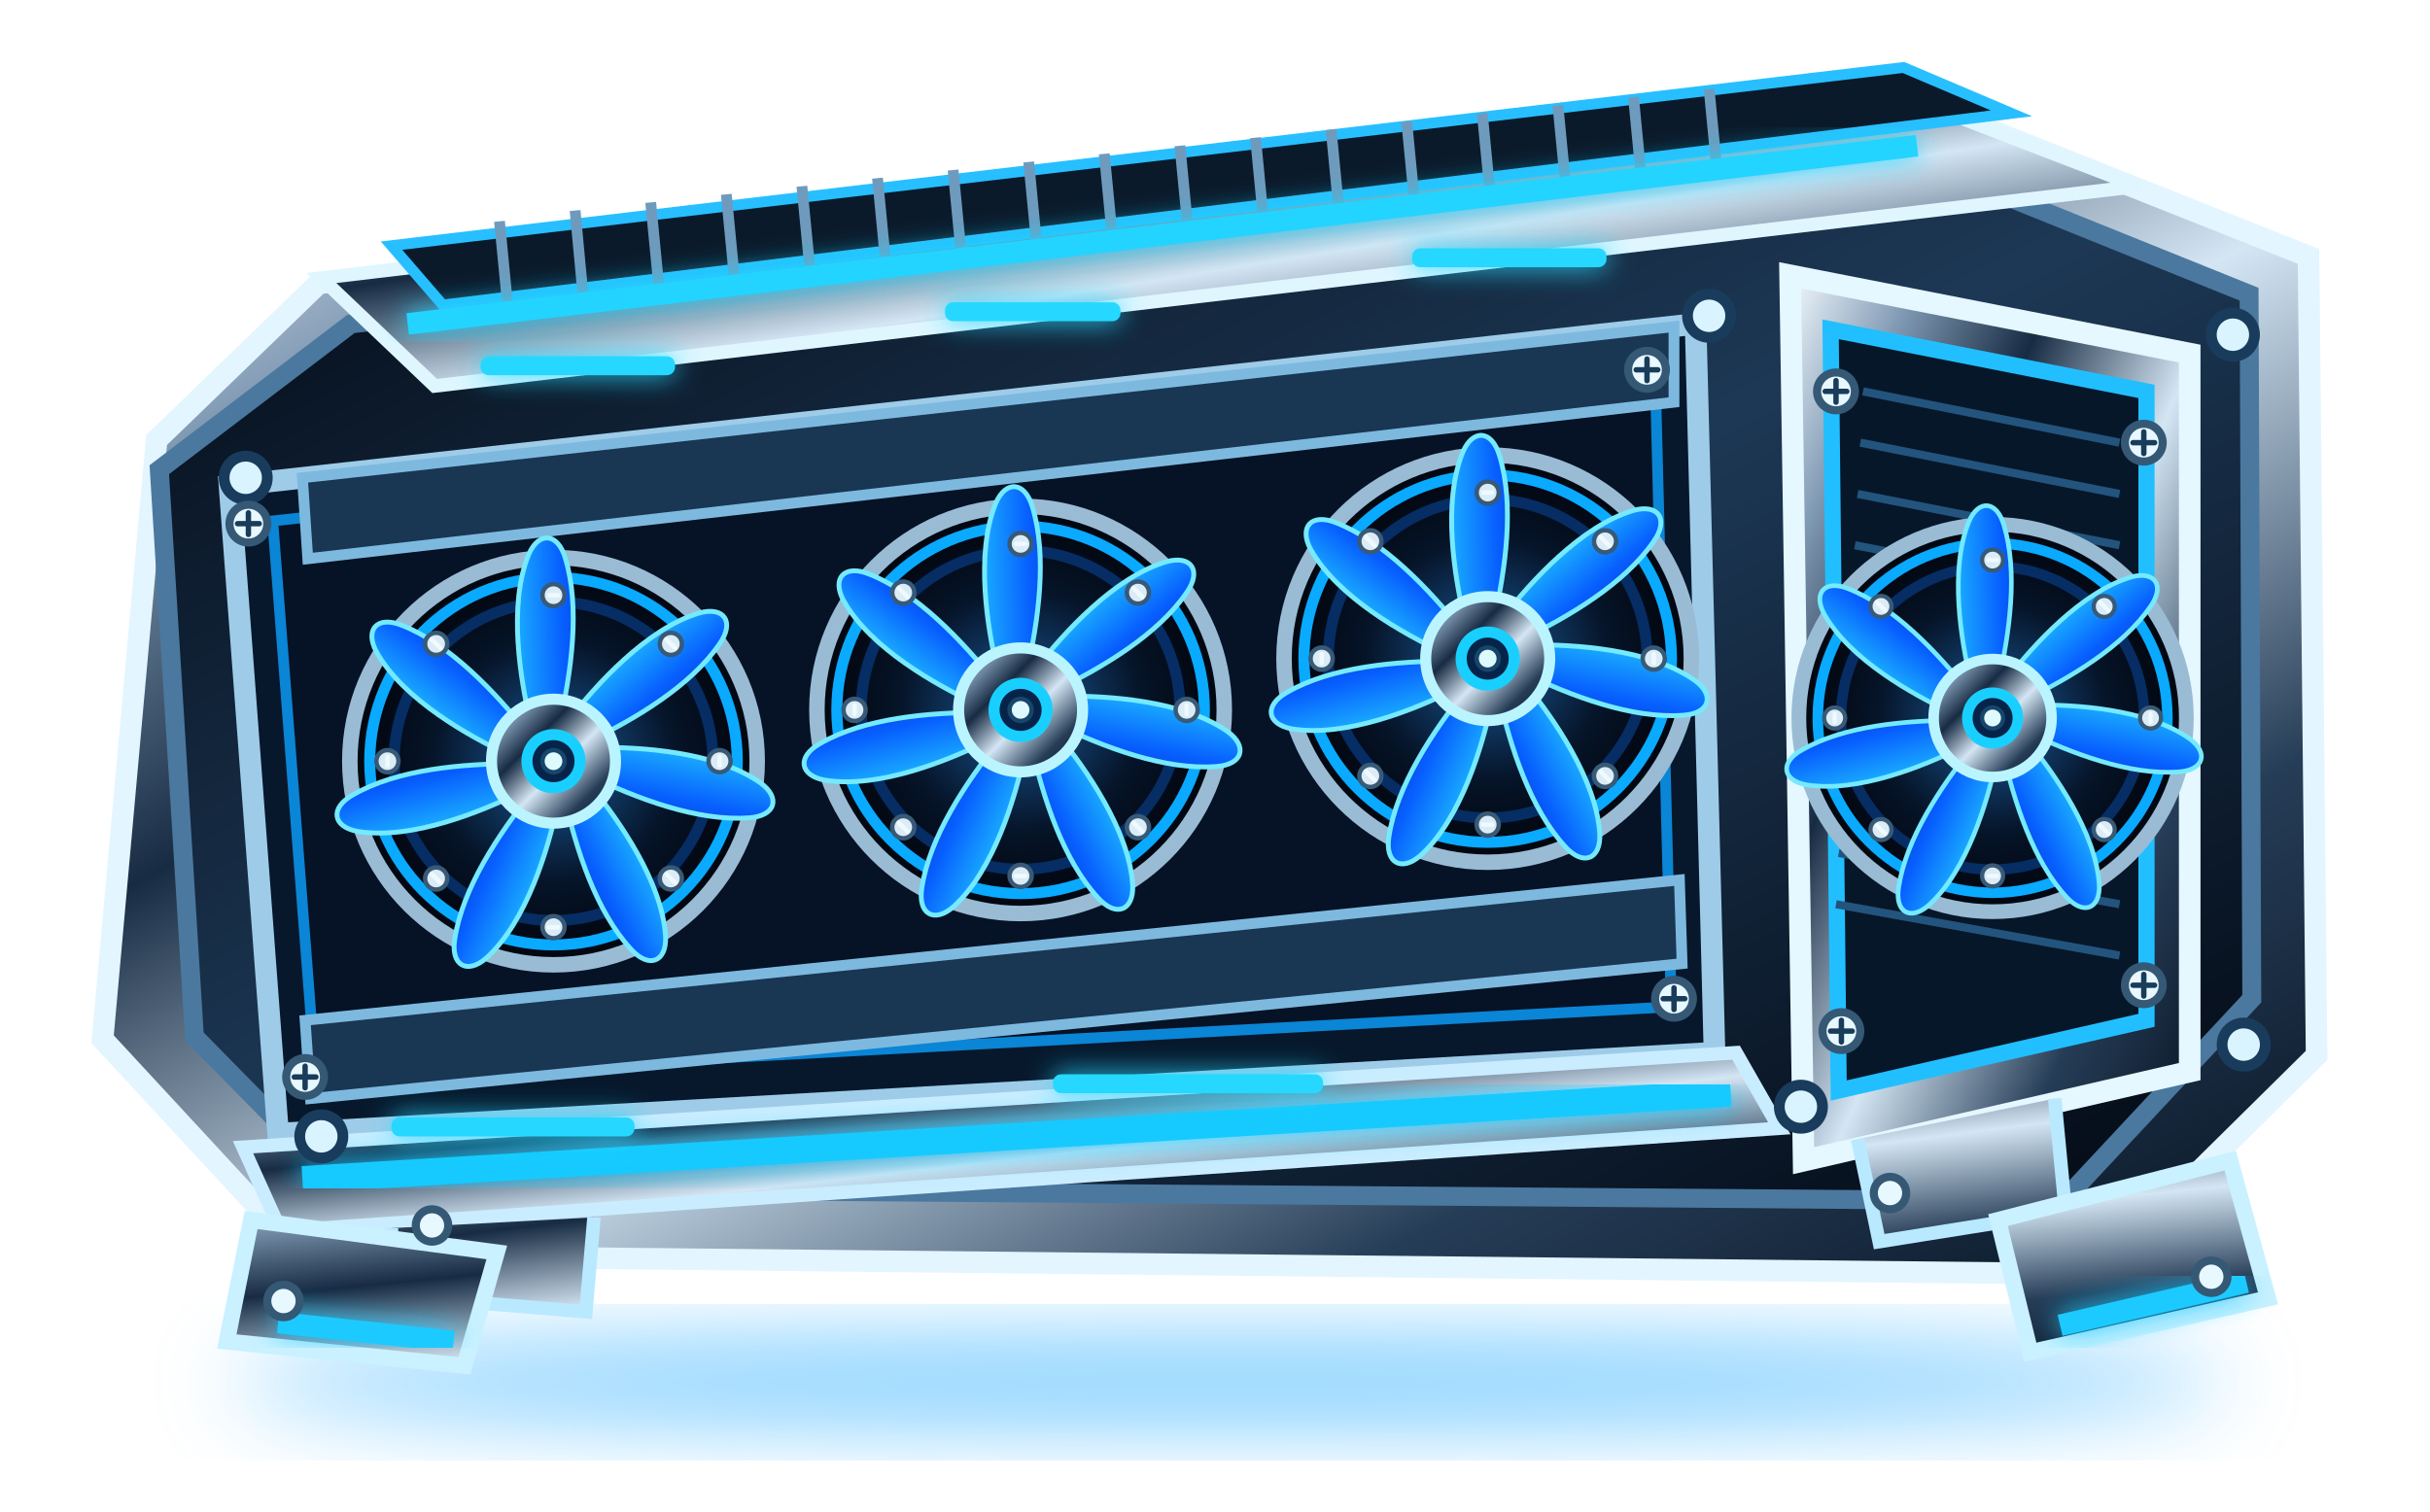
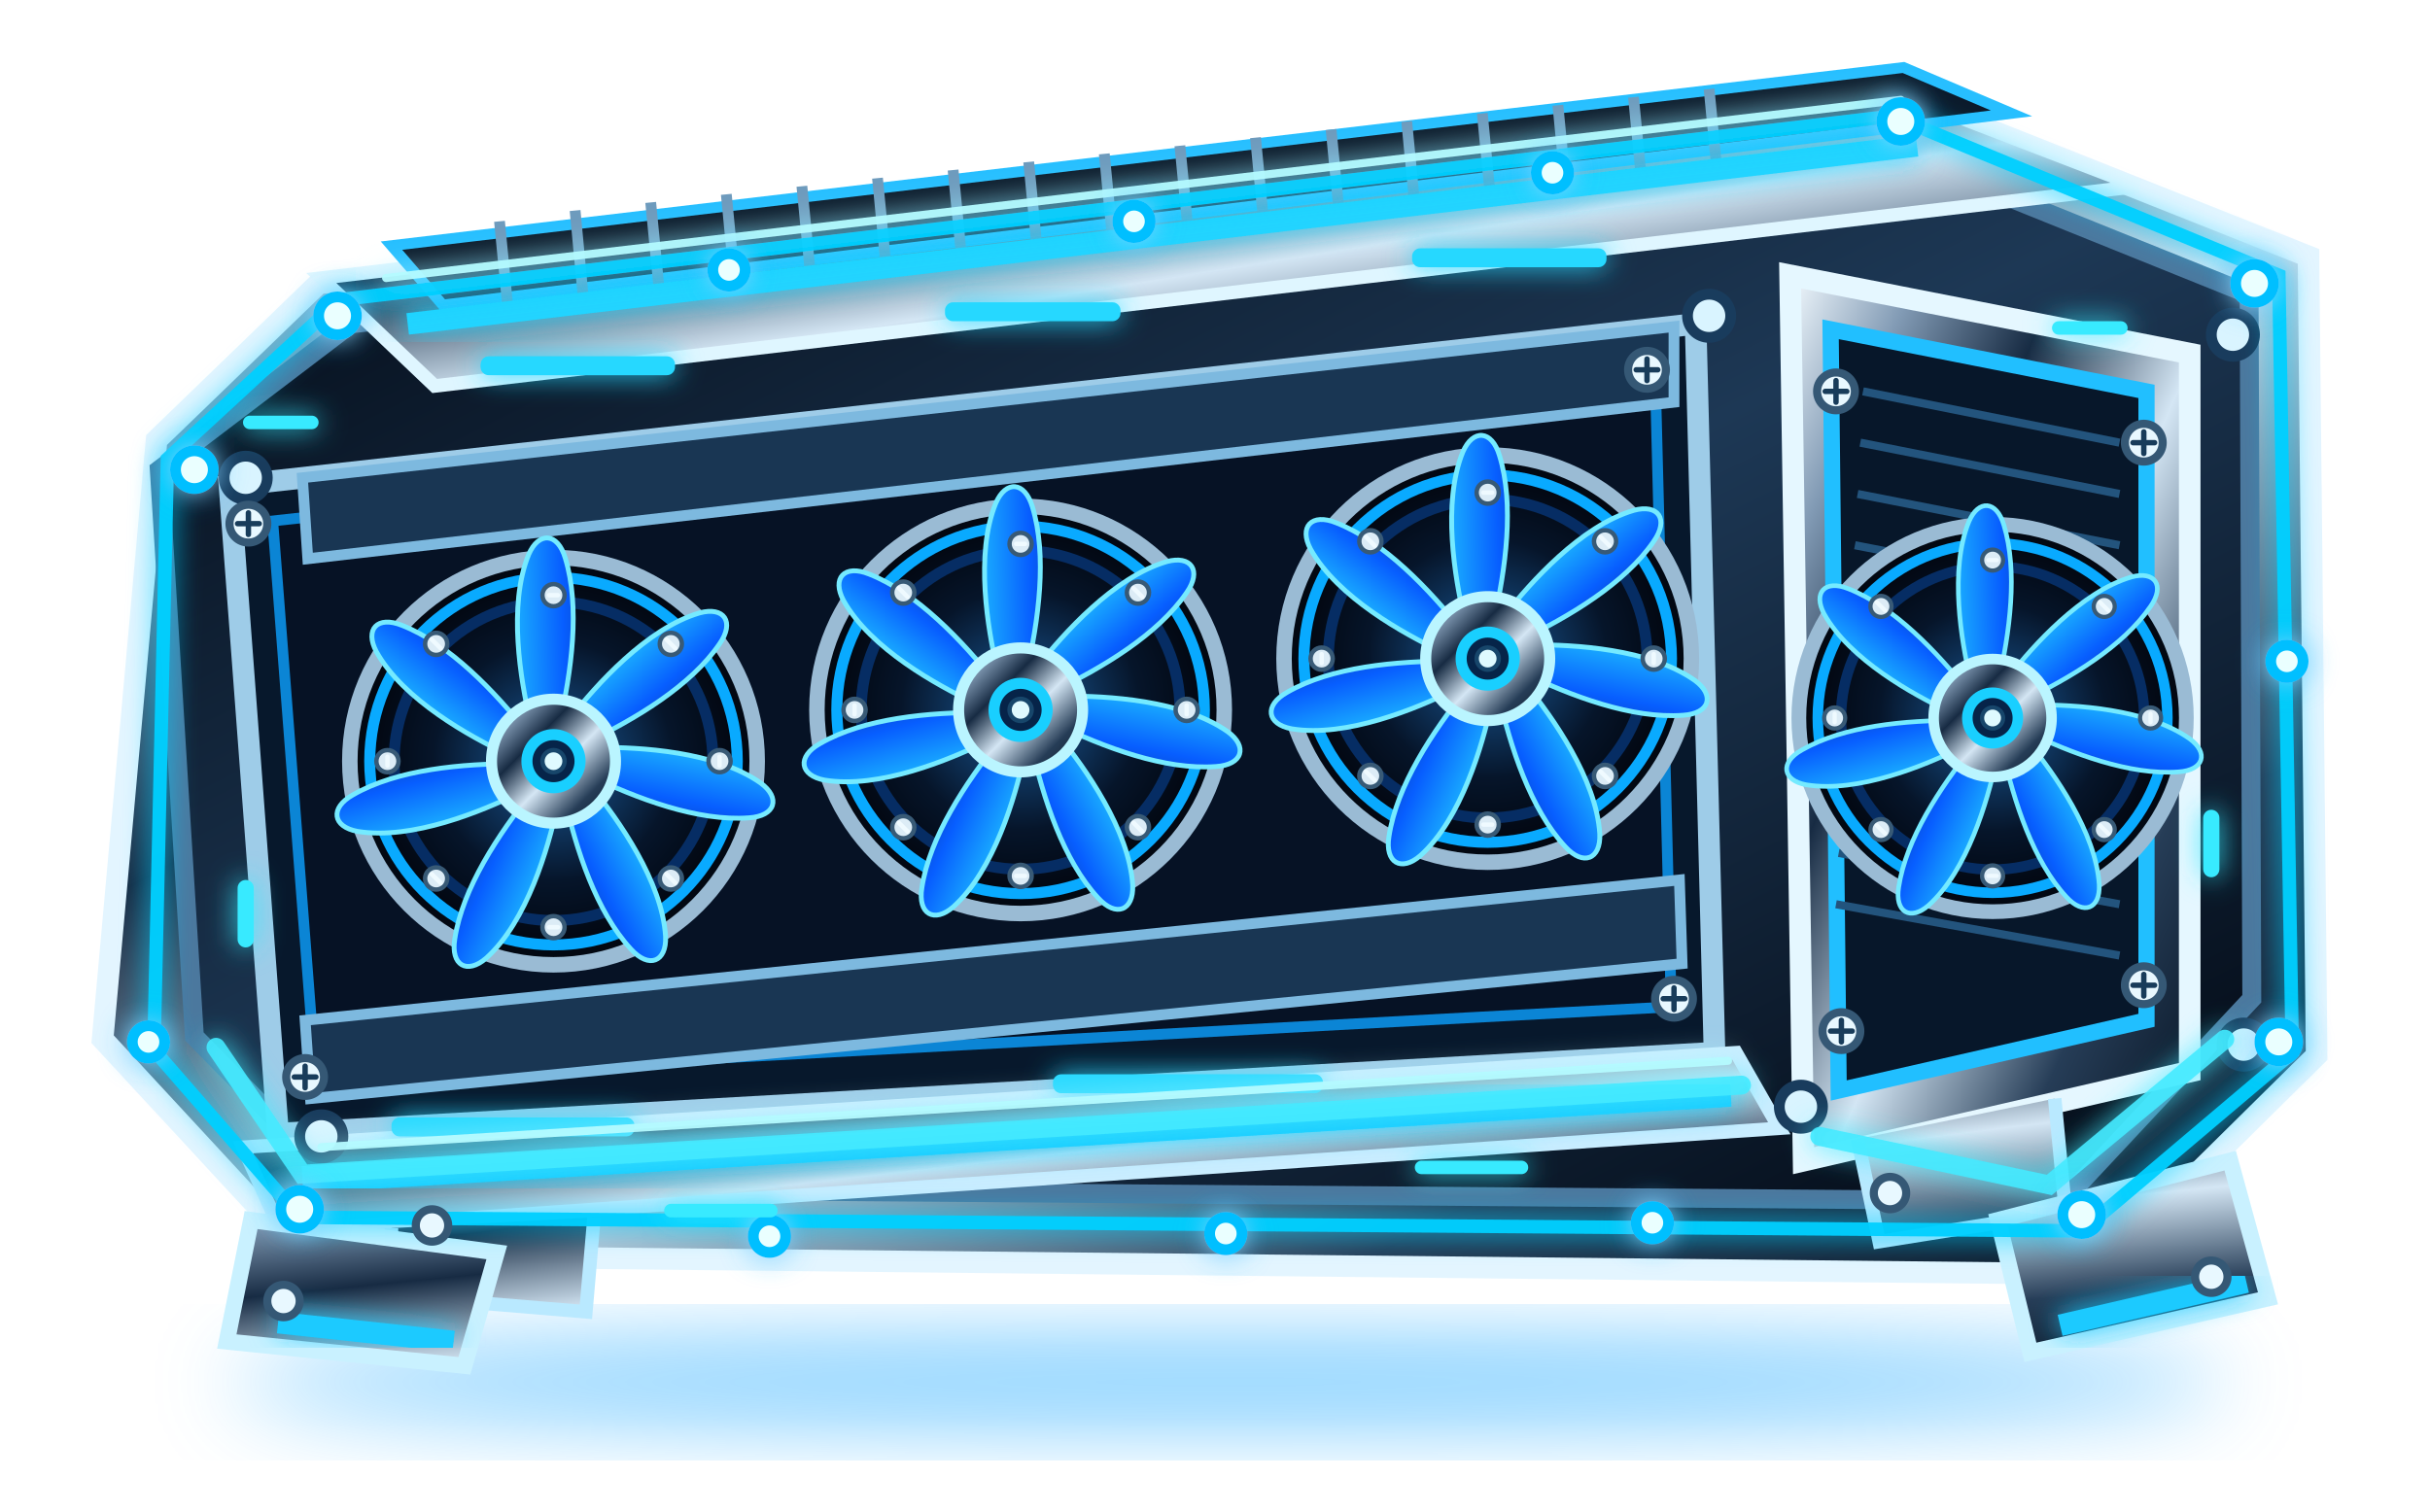
<svg xmlns="http://www.w3.org/2000/svg" viewBox="0 0 900 560">
  <defs>
    <linearGradient id="steel" x1="0" y1="0" x2="1" y2="1">
      <stop stop-color="#f4fbff" />
      <stop offset=".16" stop-color="#829bb5" />
      <stop offset=".34" stop-color="#172b43" />
      <stop offset=".55" stop-color="#d4e6f4" />
      <stop offset=".78" stop-color="#263d57" />
      <stop offset="1" stop-color="#071322" />
    </linearGradient>
    <linearGradient id="dark" x1="0" y1="0" x2="1" y2="1">
      <stop stop-color="#020812" />
      <stop offset=".5" stop-color="#1d3855" />
      <stop offset="1" stop-color="#020812" />
    </linearGradient>
    <linearGradient id="blue" x1="0" y1="0" x2="1" y2="1">
      <stop stop-color="#d7ffff" />
      <stop offset=".25" stop-color="#20caff" />
      <stop offset=".58" stop-color="#075eff" />
      <stop offset="1" stop-color="#031b65" />
    </linearGradient>
    <radialGradient id="fanbg">
      <stop stop-color="#1a5d9e" />
      <stop offset=".65" stop-color="#06152a" />
      <stop offset="1" stop-color="#020711" />
    </radialGradient>
    <filter id="glow">
      <feGaussianBlur stdDeviation="5" result="b" />
      <feMerge>
        <feMergeNode in="b" />
        <feMergeNode in="SourceGraphic" />
      </feMerge>
    </filter>
    <filter id="shadow">
      <feGaussianBlur stdDeviation="16" />
    </filter>
    <g id="fan">
      <circle r="92" fill="#020812" stroke="#9abbd4" stroke-width="7" />
      <circle r="83" fill="url(#fanbg)" stroke="#09aaff" stroke-width="5" />
      <circle r="72" fill="none" stroke="#062d64" stroke-width="5" />
      <g fill="url(#blue)" stroke="#75eaff" stroke-width="2.2" stroke-linejoin="round">
        <path d="M8 -20 C19 -34 42 -60 66 -67 C77 -70 82 -63 75 -53 C62 -34 37 -19 14 -8 Q8 -8 8 -20Z" />
        <path d="M8 -20 C19 -34 42 -60 66 -67 C77 -70 82 -63 75 -53 C62 -34 37 -19 14 -8 Q8 -8 8 -20Z" transform="rotate(51.43)" />
        <path d="M8 -20 C19 -34 42 -60 66 -67 C77 -70 82 -63 75 -53 C62 -34 37 -19 14 -8 Q8 -8 8 -20Z" transform="rotate(102.86)" />
        <path d="M8 -20 C19 -34 42 -60 66 -67 C77 -70 82 -63 75 -53 C62 -34 37 -19 14 -8 Q8 -8 8 -20Z" transform="rotate(154.29)" />
        <path d="M8 -20 C19 -34 42 -60 66 -67 C77 -70 82 -63 75 -53 C62 -34 37 -19 14 -8 Q8 -8 8 -20Z" transform="rotate(205.72)" />
        <path d="M8 -20 C19 -34 42 -60 66 -67 C77 -70 82 -63 75 -53 C62 -34 37 -19 14 -8 Q8 -8 8 -20Z" transform="rotate(257.15)" />
        <path d="M8 -20 C19 -34 42 -60 66 -67 C77 -70 82 -63 75 -53 C62 -34 37 -19 14 -8 Q8 -8 8 -20Z" transform="rotate(308.58)" />
      </g>
      <circle r="28" fill="url(#steel)" stroke="#baf5ff" stroke-width="5" />
      <circle r="12" fill="#062449" stroke="#19cfff" stroke-width="5" />
      <circle r="5" fill="#dffaff" stroke="#17466b" stroke-width="2" />
      <g fill="#dcecf6" stroke="#385a76" stroke-width="2">
        <circle cx="0" cy="-75" r="5" />
        <circle cx="53" cy="-53" r="5" />
        <circle cx="75" cy="0" r="5" />
        <circle cx="53" cy="53" r="5" />
        <circle cx="0" cy="75" r="5" />
        <circle cx="-53" cy="53" r="5" />
        <circle cx="-75" cy="0" r="5" />
        <circle cx="-53" cy="-53" r="5" />
      </g>
      <g stroke="#effaff" stroke-width="2" stroke-linecap="round">
        <path d="M-2 -75 2 -75M51 -55 55 -51M75 -2 75 2M51 51 55 55M-2 75 2 75M-55 51 -51 55M-75 -2 -75 2M-55 -55 -51 -51" />
      </g>
    </g>
  </defs>
  <ellipse cx="455" cy="512" rx="370" ry="24" fill="#009dff" opacity=".4" filter="url(#shadow)" />
  <path d="M38 385 58 163 118 105 704 35 855 95 858 391 776 472 112 465Z" fill="url(#steel)" stroke="#e3f5ff" stroke-width="8" />
  <path d="M59 174 130 120 699 55 833 109 834 370 764 445 127 440 72 384Z" fill="url(#dark)" stroke="#4b789e" stroke-width="7" />
  <path d="M119 103 701 34 792 69 161 143Z" fill="url(#steel)" stroke="#dff6ff" stroke-width="5" />
  <path d="M145 91 705 25 745 42 164 113Z" fill="#0b1a2b" stroke="#27bfff" stroke-width="4" />
  <g stroke="#6e9bbd" stroke-width="4">
    <path d="M185 82 188 113M213 78 216 110M241 75 244 106M269 72 272 103M297 69 300 100M325 66 328 97M353 63 356 94M381 60 384 91M409 57 412 88M437 54 440 85M465 51 468 82M493 48 496 79M521 45 524 76M549 42 552 73M577 39 580 70M605 36 608 67M633 33 636 64" />
  </g>
  <path d="M151 120 710 54" stroke="#21d4ff" stroke-width="8" filter="url(#glow)" />
  <path d="M85 180 628 120 635 390 103 420Z" fill="#07182c" stroke="#9ecce8" stroke-width="8" />
  <path d="M101 193 613 137 619 373 117 400Z" fill="#061225" stroke="#0b85d5" stroke-width="4" />
  <g fill="#193653" stroke="#7db9df" stroke-width="4">
    <path d="M112 177 620 121 620 149 114 207Z" />
    <path d="M113 378 622 326 623 357 115 407Z" />
  </g>
  <g transform="translate(205 282) scale(.82)">
    <use href="#fan" />
  </g>
  <g transform="translate(378 263) scale(.82)">
    <use href="#fan" />
  </g>
  <g transform="translate(551 244) scale(.82)">
    <use href="#fan" />
  </g>
  <path d="M663 102 811 131 811 397 668 430Z" fill="url(#steel)" stroke="#e5f7ff" stroke-width="8" />
  <path d="M678 122 795 145 795 378 681 404Z" fill="#07172a" stroke="#21bfff" stroke-width="6" />
  <g stroke="#23547d" stroke-width="3">
    <path d="M690 145 785 164M689 164 785 183M688 183 785 202M687 202 785 221M686 221 785 240M685 240 785 259M684 259 785 278M683 278 785 297M682 297 785 316M681 316 785 335M680 335 785 354" />
  </g>
  <g transform="translate(738 266) scale(.78)">
    <use href="#fan" />
  </g>
  <path d="M90 425 643 390 659 418 104 456Z" fill="url(#steel)" stroke="#c9edff" stroke-width="5" />
  <path d="M112 437 641 405" stroke="#12caff" stroke-width="10" filter="url(#glow)" />
  <path d="M145 455 145 480 217 486 220 451M688 422 696 460 765 449 761 407" fill="url(#steel)" stroke="#b9e9ff" stroke-width="5" />
  <g fill="#25d8ff" filter="url(#glow)">
    <rect x="178" y="132" width="72" height="7" rx="3" />
    <rect x="350" y="112" width="65" height="7" rx="3" />
    <rect x="523" y="92" width="72" height="7" rx="3" />
    <rect x="145" y="414" width="90" height="7" rx="3" />
    <rect x="390" y="398" width="100" height="7" rx="3" />
  </g>
  <path d="M93 452 84 497 172 506 184 464ZM740 452 752 501 840 481 826 430Z" fill="url(#steel)" stroke="#c9f1ff" stroke-width="6" />
  <path d="M103 490 168 497M763 491 832 475" stroke="#1acaff" stroke-width="8" filter="url(#glow)" />
  <g fill="#d9f4ff" stroke="#193c5d" stroke-width="4">
    <circle cx="91" cy="177" r="8" />
    <circle cx="633" cy="117" r="8" />
    <circle cx="667" cy="410" r="8" />
    <circle cx="119" cy="421" r="8" />
    <circle cx="827" cy="124" r="8" />
    <circle cx="831" cy="387" r="8" />
  </g>
+   <g fill="none" stroke="#00cfff" stroke-linecap="round" filter="url(#glow)">
+     <path d="M62 170 126 111 701 43 844 102 849 390 771 456 111 451 57 389Z" stroke-width="5" opacity=".95" />
+     <path d="M80 388 112 435 645 402M674 421 759 439 824 385" stroke="#42eaff" stroke-width="7" opacity=".9" />
+     <path d="M143 103 704 37M119 425 640 393" stroke="#b4faff" stroke-width="3" opacity=".95" />
+   </g>
+   <g filter="url(#glow)">
+     <g fill="#eaffff" stroke="#00bfff" stroke-width="4">
+       <circle cx="72" cy="174" r="7" />
+       <circle cx="125" cy="117" r="7" />
+       <circle cx="270" cy="100" r="6" />
+       <circle cx="420" cy="82" r="6" />
+       <circle cx="575" cy="64" r="6" />
+       <circle cx="704" cy="45" r="7" />
+       <circle cx="835" cy="105" r="7" />
+       <circle cx="847" cy="245" r="6" />
+       <circle cx="844" cy="386" r="7" />
+       <circle cx="771" cy="450" r="7" />
+       <circle cx="612" cy="453" r="6" />
+       <circle cx="454" cy="457" r="6" />
+       <circle cx="285" cy="458" r="6" />
+       <circle cx="111" cy="448" r="7" />
+       <circle cx="55" cy="386" r="6" />
+     </g>
+     <g fill="#38eaff">
+       <rect x="90" y="154" width="28" height="5" rx="2.5" />
+       <rect x="760" y="119" width="28" height="5" rx="2.5" />
+       <rect x="816" y="300" width="6" height="25" rx="3" />
+       <rect x="88" y="326" width="6" height="25" rx="3" />
+       <rect x="246" y="446" width="42" height="5" rx="2.5" />
+       <rect x="524" y="430" width="42" height="5" rx="2.5" />
+     </g>
+   </g>
  <g fill="#e8f8ff" stroke="#355875" stroke-width="3">
    <circle cx="92" cy="194" r="7" />
    <circle cx="610" cy="137" r="7" />
    <circle cx="113" cy="399" r="7" />
    <circle cx="620" cy="370" r="7" />
    <circle cx="680" cy="145" r="7" />
    <circle cx="794" cy="164" r="7" />
    <circle cx="682" cy="382" r="7" />
    <circle cx="794" cy="365" r="7" />
    <circle cx="160" cy="454" r="6" />
    <circle cx="700" cy="442" r="6" />
    <circle cx="105" cy="482" r="6" />
    <circle cx="819" cy="473" r="6" />
  </g>
  <g stroke="#183c5a" stroke-width="2" stroke-linecap="round">
    <path d="M88 194 96 194M92 190 92 198M606 137 614 137M610 133 610 141M109 399 117 399M113 395 113 403M616 370 624 370M620 366 620 374M676 145 684 145M680 141 680 149M790 164 798 164M794 160 794 168M678 382 686 382M682 378 682 386M790 365 798 365M794 361 794 369" />
  </g>
</svg>
